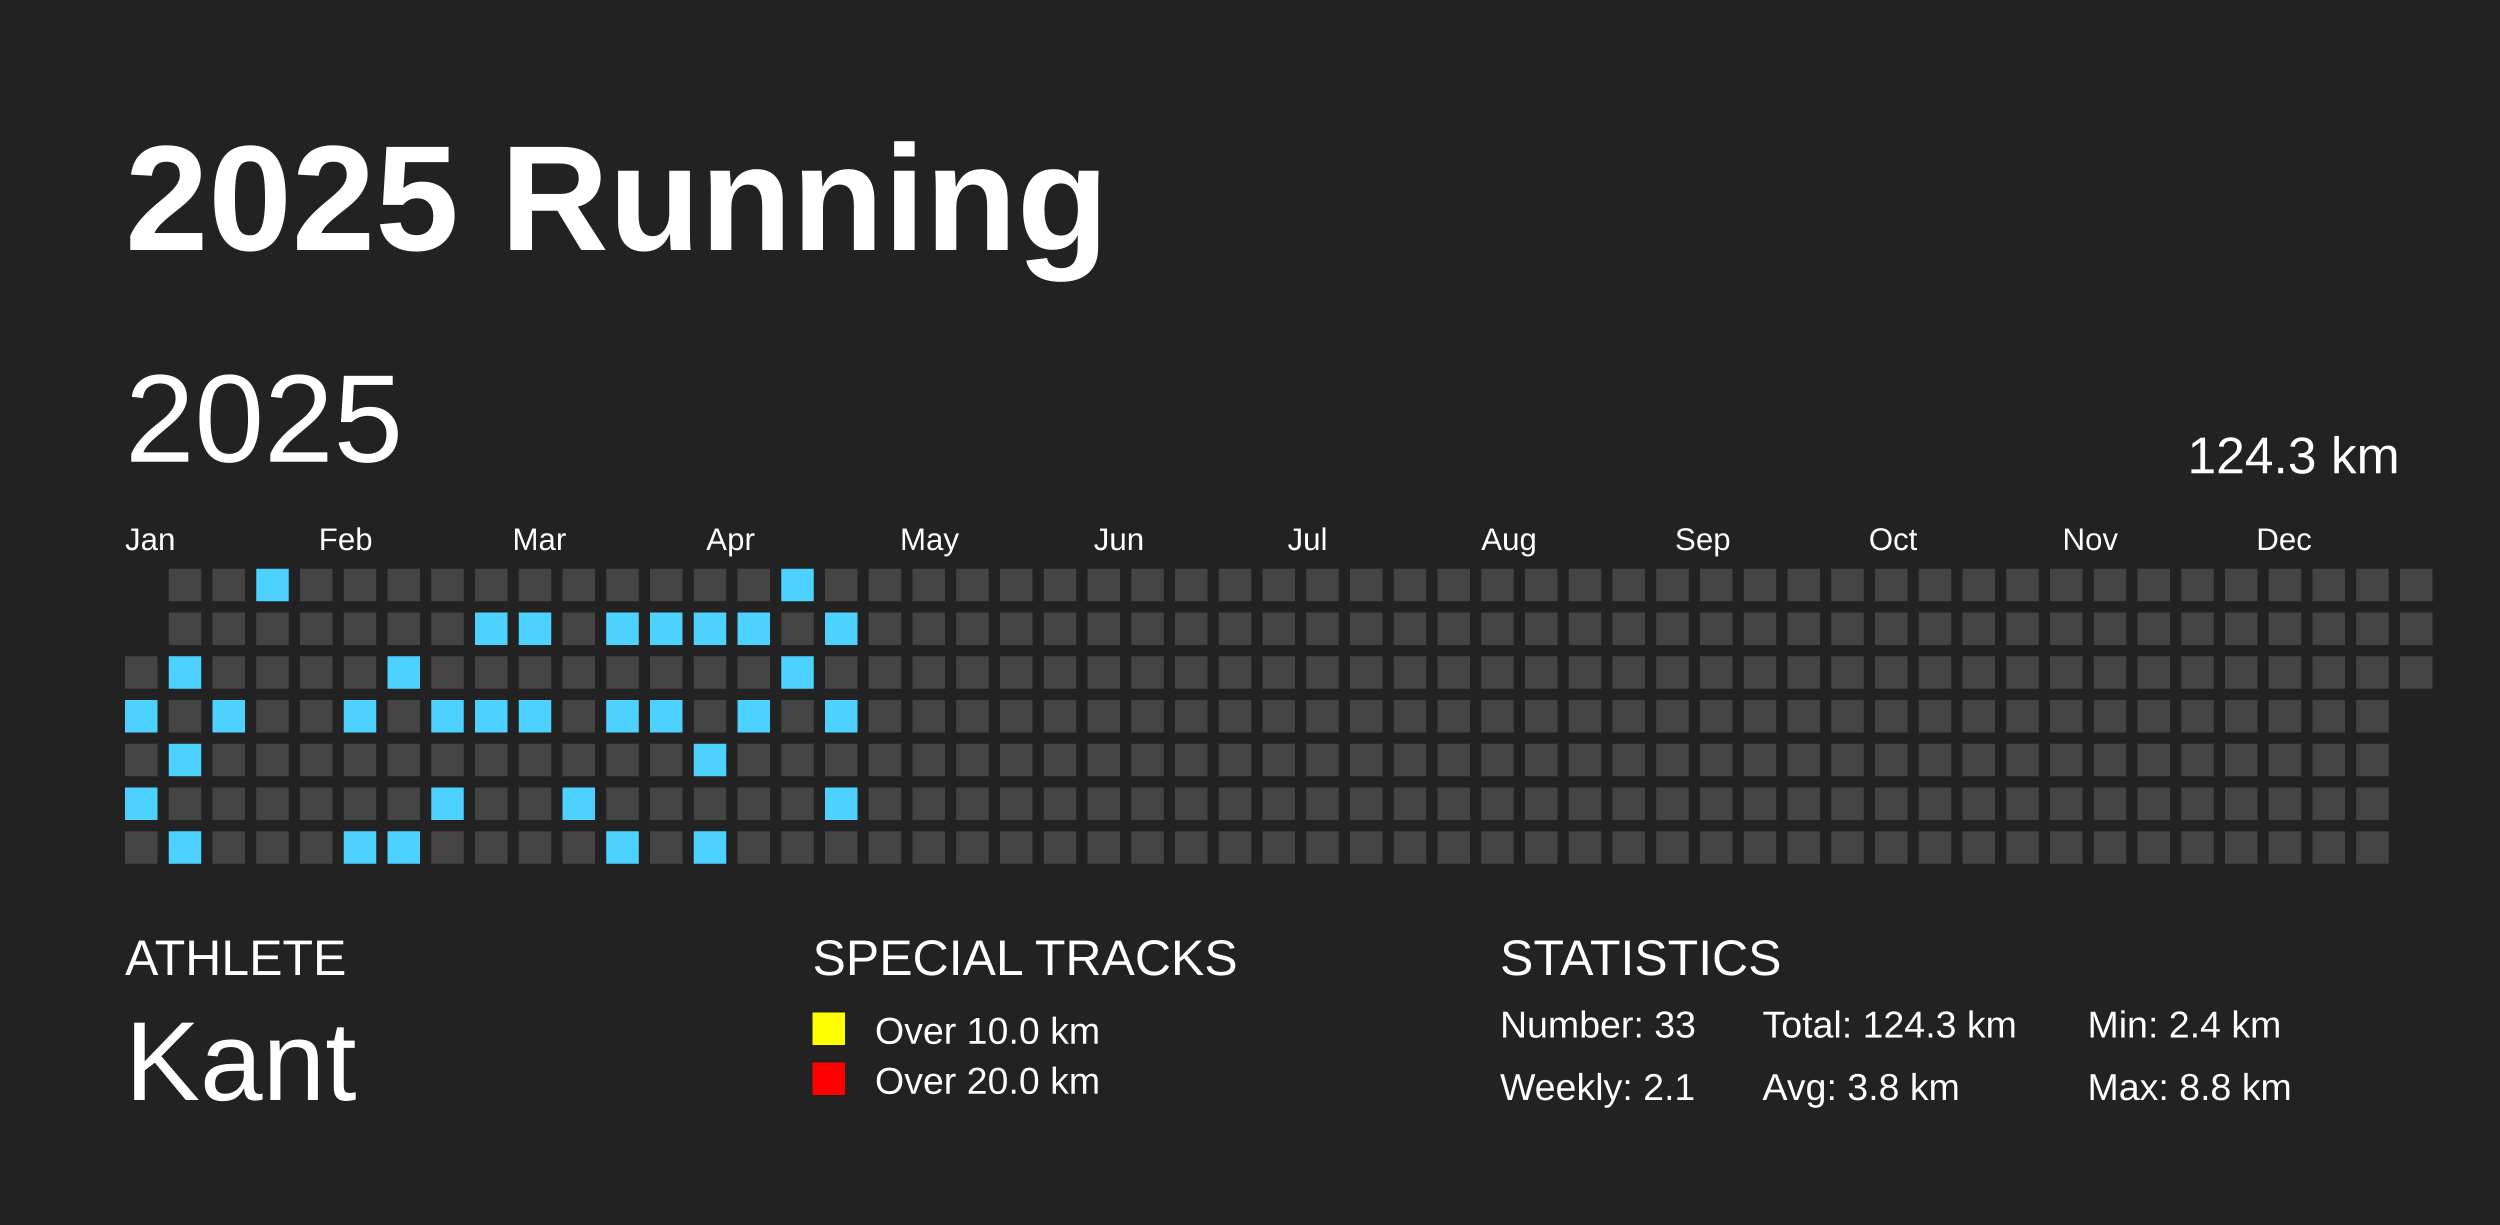
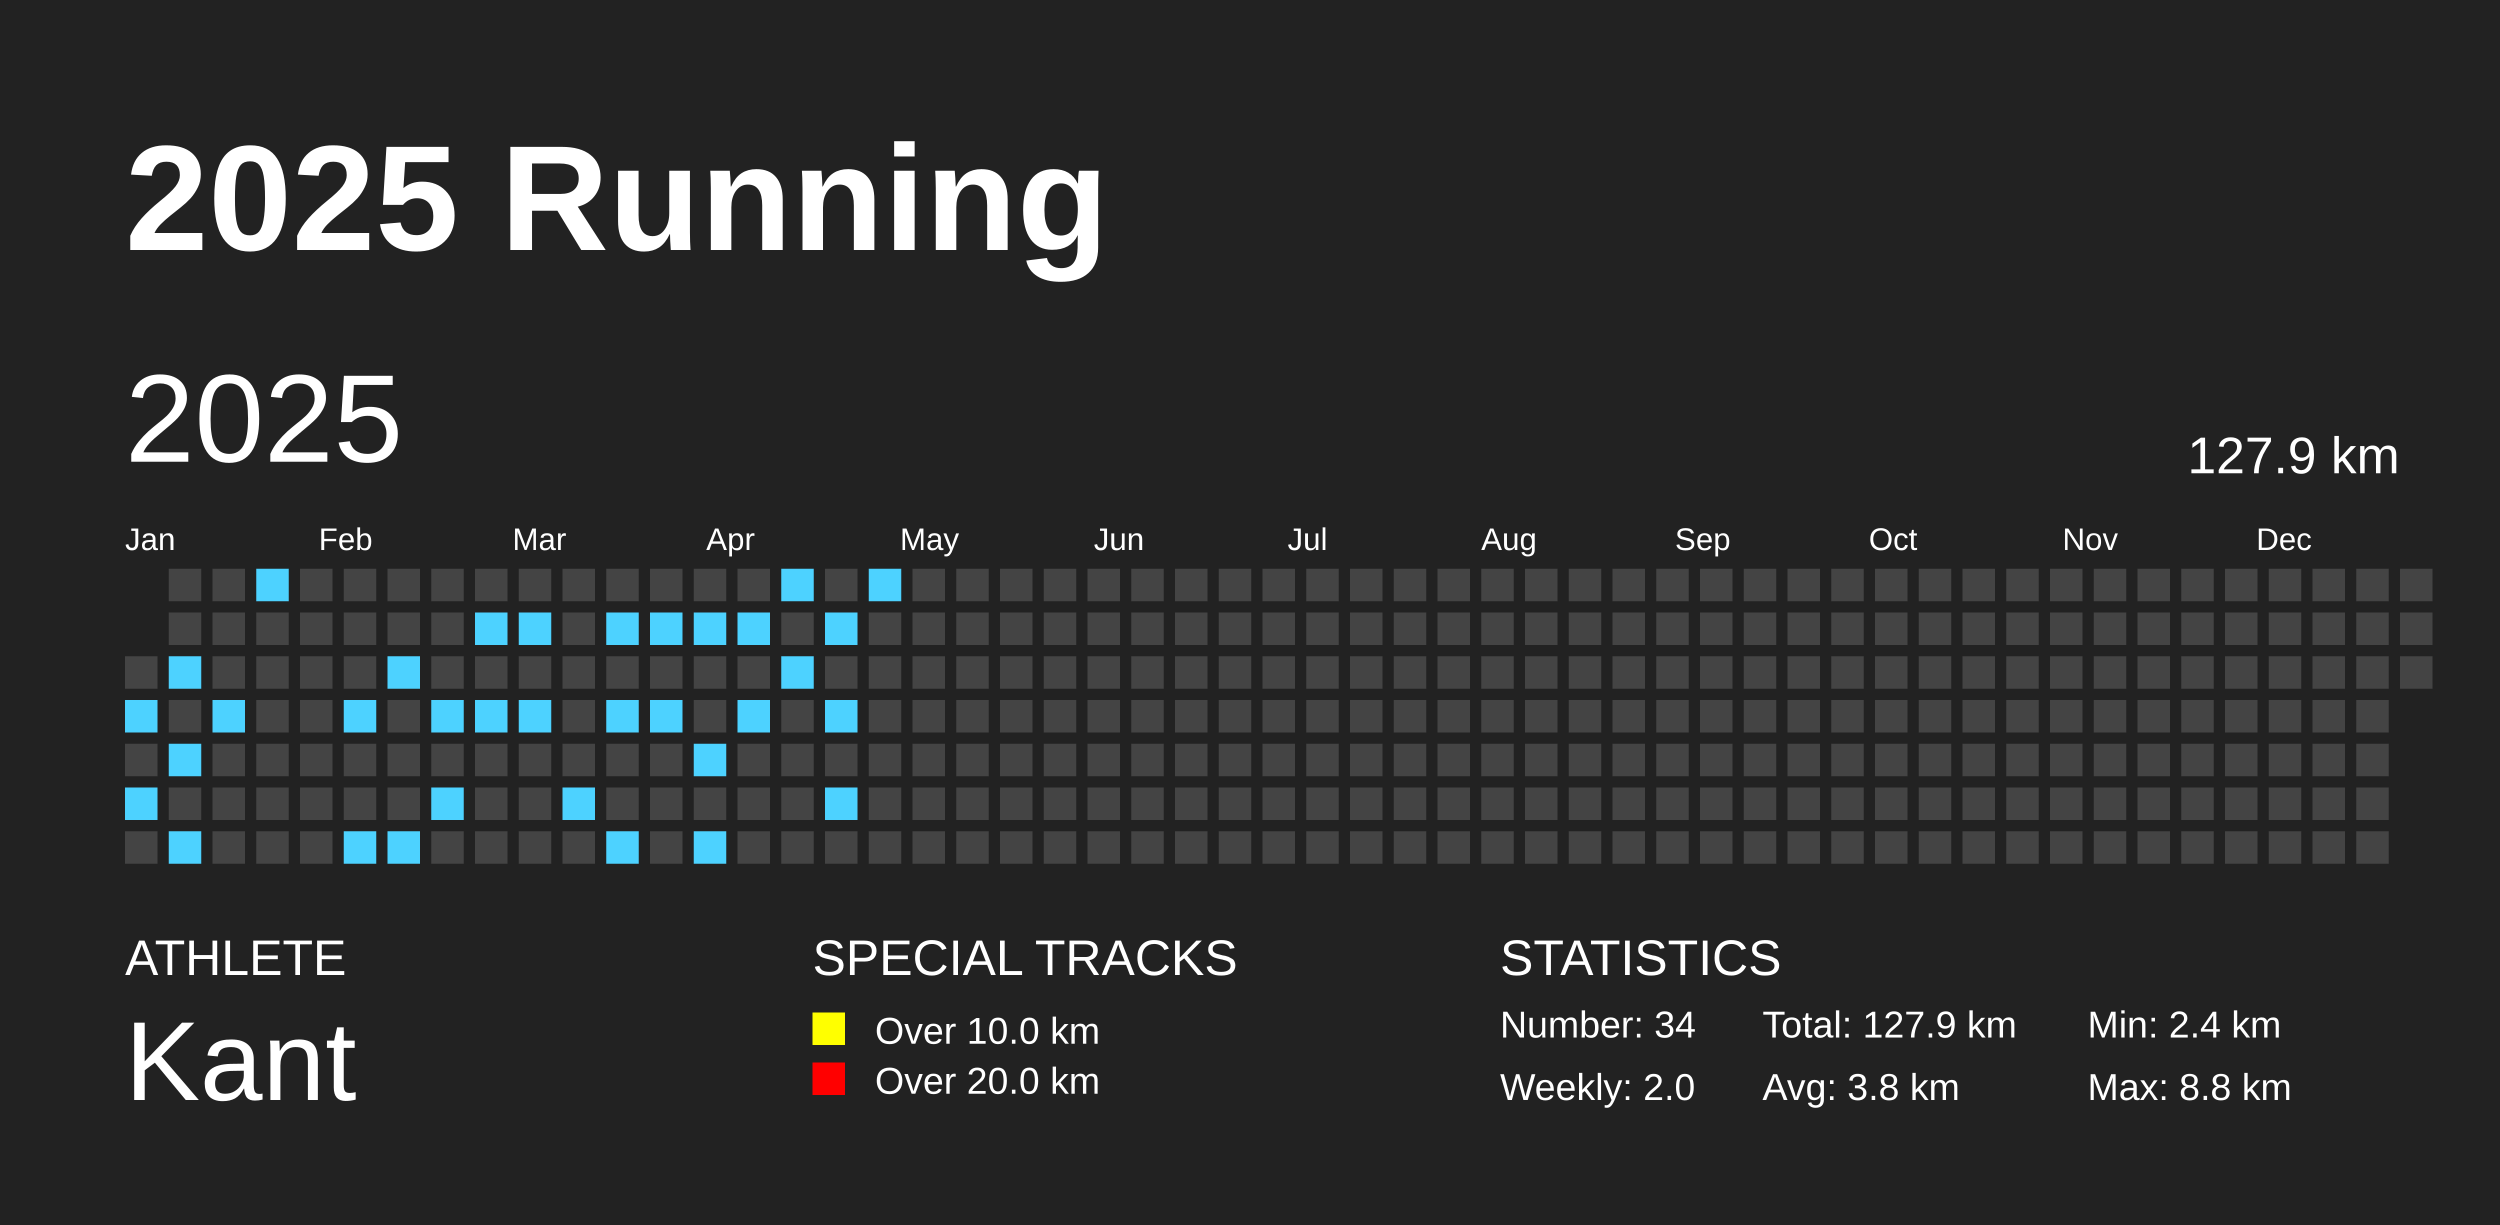
<svg xmlns="http://www.w3.org/2000/svg" baseProfile="full" height="98mm" version="1.1" viewBox="0,0,200,98" width="200mm">
  <defs />
  <rect fill="#222222" height="98" width="200" x="0" y="0" />
  <text fill="#FFFFFF" style="font-size:12px; font-family:Arial; font-weight:bold;" x="10" y="20">2025 Running</text>
  <text fill="#FFFFFF" style="font-size:4px; font-family:Arial" x="10" y="78">ATHLETE</text>
  <text fill="#FFFFFF" style="font-size:9px; font-family:Arial" x="10" y="88">Kant</text>
  <text fill="#FFFFFF" style="font-size:4px; font-family:Arial" x="65" y="78">SPECIAL TRACKS</text>
  <rect fill="yellow" height="2.6" width="2.6" x="65" y="81" />
  <text fill="#FFFFFF" style="font-size:3px; font-family:Arial" x="70" y="83.5">Over 10.0 km</text>
  <rect fill="red" height="2.6" width="2.6" x="65" y="85" />
  <text fill="#FFFFFF" style="font-size:3px; font-family:Arial" x="70" y="87.5">Over 20.0 km</text>
  <text fill="#FFFFFF" style="font-size:4px; font-family:Arial" x="120" y="78">STATISTICS</text>
-   <text fill="#FFFFFF" style="font-size:3px; font-family:Arial" x="120" y="83">Number: 33</text>
-   <text fill="#FFFFFF" style="font-size:3px; font-family:Arial" x="120" y="88">Weekly: 2.1</text>
-   <text fill="#FFFFFF" style="font-size:3px; font-family:Arial" x="141" y="83">Total: 124.3 km</text>
+   <text fill="#FFFFFF" style="font-size:3px; font-family:Arial" x="120" y="83">Number: 34</text>
+   <text fill="#FFFFFF" style="font-size:3px; font-family:Arial" x="120" y="88">Weekly: 2.0</text>
+   <text fill="#FFFFFF" style="font-size:3px; font-family:Arial" x="141" y="83">Total: 127.9 km</text>
  <text fill="#FFFFFF" style="font-size:3px; font-family:Arial" x="141" y="88">Avg: 3.8 km</text>
  <text fill="#FFFFFF" style="font-size:3px; font-family:Arial" x="167" y="83">Min: 2.4 km</text>
  <text fill="#FFFFFF" style="font-size:3px; font-family:Arial" x="167" y="88">Max: 8.8 km</text>
  <text dominant-baseline="hanging" fill="#FFFFFF" style="font-size:10.0px; font-family:Arial;" x="10" y="30">2025</text>
-   <text dominant-baseline="hanging" fill="#FFFFFF" style="font-size:4.125px; font-family:Arial;" x="175" y="35">124.3 km</text>
+   <text dominant-baseline="hanging" fill="#FFFFFF" style="font-size:4.125px; font-family:Arial;" x="175" y="35">127.9 km</text>
  <text fill="#FFFFFF" style="font-size:2.5px; font-family:Arial" x="10.0" y="44">Jan</text>
  <text fill="#FFFFFF" style="font-size:2.5px; font-family:Arial" x="25.5" y="44">Feb</text>
  <text fill="#FFFFFF" style="font-size:2.5px; font-family:Arial" x="41.0" y="44">Mar</text>
  <text fill="#FFFFFF" style="font-size:2.5px; font-family:Arial" x="56.5" y="44">Apr</text>
  <text fill="#FFFFFF" style="font-size:2.5px; font-family:Arial" x="72.0" y="44">May</text>
  <text fill="#FFFFFF" style="font-size:2.5px; font-family:Arial" x="87.5" y="44">Jun</text>
  <text fill="#FFFFFF" style="font-size:2.5px; font-family:Arial" x="103.0" y="44">Jul</text>
  <text fill="#FFFFFF" style="font-size:2.5px; font-family:Arial" x="118.5" y="44">Aug</text>
  <text fill="#FFFFFF" style="font-size:2.5px; font-family:Arial" x="134.0" y="44">Sep</text>
  <text fill="#FFFFFF" style="font-size:2.5px; font-family:Arial" x="149.5" y="44">Oct</text>
  <text fill="#FFFFFF" style="font-size:2.5px; font-family:Arial" x="165.0" y="44">Nov</text>
  <text fill="#FFFFFF" style="font-size:2.5px; font-family:Arial" x="180.5" y="44">Dec</text>
  <rect fill="#444444" height="2.6" width="2.6" x="10.0" y="52.5" />
  <rect fill="#4DD2FF" height="2.6" width="2.6" x="10.0" y="56.0" />
  <rect fill="#444444" height="2.6" width="2.6" x="10.0" y="59.5" />
  <rect fill="#4DD2FF" height="2.6" width="2.6" x="10.0" y="63.0" />
  <rect fill="#444444" height="2.6" width="2.6" x="10.0" y="66.5" />
  <rect fill="#444444" height="2.6" width="2.6" x="13.5" y="45.5" />
  <rect fill="#444444" height="2.6" width="2.6" x="13.5" y="49.0" />
  <rect fill="#4DD2FF" height="2.6" width="2.6" x="13.5" y="52.5" />
  <rect fill="#444444" height="2.6" width="2.6" x="13.5" y="56.0" />
  <rect fill="#4DD2FF" height="2.6" width="2.6" x="13.5" y="59.5" />
  <rect fill="#444444" height="2.6" width="2.6" x="13.5" y="63.0" />
  <rect fill="#4DD2FF" height="2.6" width="2.6" x="13.5" y="66.5" />
  <rect fill="#444444" height="2.6" width="2.6" x="17.0" y="45.5" />
  <rect fill="#444444" height="2.6" width="2.6" x="17.0" y="49.0" />
  <rect fill="#444444" height="2.6" width="2.6" x="17.0" y="52.5" />
  <rect fill="#4DD2FF" height="2.6" width="2.6" x="17.0" y="56.0" />
  <rect fill="#444444" height="2.6" width="2.6" x="17.0" y="59.5" />
  <rect fill="#444444" height="2.6" width="2.6" x="17.0" y="63.0" />
  <rect fill="#444444" height="2.6" width="2.6" x="17.0" y="66.5" />
  <rect fill="#4DD2FF" height="2.6" width="2.6" x="20.5" y="45.5" />
  <rect fill="#444444" height="2.6" width="2.6" x="20.5" y="49.0" />
  <rect fill="#444444" height="2.6" width="2.6" x="20.5" y="52.5" />
  <rect fill="#444444" height="2.6" width="2.6" x="20.5" y="56.0" />
  <rect fill="#444444" height="2.6" width="2.6" x="20.5" y="59.5" />
  <rect fill="#444444" height="2.6" width="2.6" x="20.5" y="63.0" />
  <rect fill="#444444" height="2.6" width="2.6" x="20.5" y="66.5" />
  <rect fill="#444444" height="2.6" width="2.6" x="24.0" y="45.5" />
  <rect fill="#444444" height="2.6" width="2.6" x="24.0" y="49.0" />
  <rect fill="#444444" height="2.6" width="2.6" x="24.0" y="52.5" />
  <rect fill="#444444" height="2.6" width="2.6" x="24.0" y="56.0" />
  <rect fill="#444444" height="2.6" width="2.6" x="24.0" y="59.5" />
  <rect fill="#444444" height="2.6" width="2.6" x="24.0" y="63.0" />
  <rect fill="#444444" height="2.6" width="2.6" x="24.0" y="66.5" />
  <rect fill="#444444" height="2.6" width="2.6" x="27.5" y="45.5" />
  <rect fill="#444444" height="2.6" width="2.6" x="27.5" y="49.0" />
  <rect fill="#444444" height="2.6" width="2.6" x="27.5" y="52.5" />
  <rect fill="#4DD2FF" height="2.6" width="2.6" x="27.5" y="56.0" />
  <rect fill="#444444" height="2.6" width="2.6" x="27.5" y="59.5" />
  <rect fill="#444444" height="2.6" width="2.6" x="27.5" y="63.0" />
  <rect fill="#4DD2FF" height="2.6" width="2.6" x="27.5" y="66.5" />
  <rect fill="#444444" height="2.6" width="2.6" x="31.0" y="45.5" />
  <rect fill="#444444" height="2.6" width="2.6" x="31.0" y="49.0" />
  <rect fill="#4DD2FF" height="2.6" width="2.6" x="31.0" y="52.5" />
  <rect fill="#444444" height="2.6" width="2.6" x="31.0" y="56.0" />
  <rect fill="#444444" height="2.6" width="2.6" x="31.0" y="59.5" />
  <rect fill="#444444" height="2.6" width="2.6" x="31.0" y="63.0" />
  <rect fill="#4DD2FF" height="2.6" width="2.6" x="31.0" y="66.5" />
  <rect fill="#444444" height="2.6" width="2.6" x="34.5" y="45.5" />
  <rect fill="#444444" height="2.6" width="2.6" x="34.5" y="49.0" />
  <rect fill="#444444" height="2.6" width="2.6" x="34.5" y="52.5" />
  <rect fill="#4DD2FF" height="2.6" width="2.6" x="34.5" y="56.0" />
  <rect fill="#444444" height="2.6" width="2.6" x="34.5" y="59.5" />
  <rect fill="#4DD2FF" height="2.6" width="2.6" x="34.5" y="63.0" />
  <rect fill="#444444" height="2.6" width="2.6" x="34.5" y="66.5" />
  <rect fill="#444444" height="2.6" width="2.6" x="38.0" y="45.5" />
  <rect fill="#4DD2FF" height="2.6" width="2.6" x="38.0" y="49.0" />
  <rect fill="#444444" height="2.6" width="2.6" x="38.0" y="52.5" />
  <rect fill="#4DD2FF" height="2.6" width="2.6" x="38.0" y="56.0" />
  <rect fill="#444444" height="2.6" width="2.6" x="38.0" y="59.5" />
  <rect fill="#444444" height="2.6" width="2.6" x="38.0" y="63.0" />
  <rect fill="#444444" height="2.6" width="2.6" x="38.0" y="66.5" />
  <rect fill="#444444" height="2.6" width="2.6" x="41.5" y="45.5" />
  <rect fill="#4DD2FF" height="2.6" width="2.6" x="41.5" y="49.0" />
  <rect fill="#444444" height="2.6" width="2.6" x="41.5" y="52.5" />
  <rect fill="#4DD2FF" height="2.6" width="2.6" x="41.5" y="56.0" />
  <rect fill="#444444" height="2.6" width="2.6" x="41.5" y="59.5" />
  <rect fill="#444444" height="2.6" width="2.6" x="41.5" y="63.0" />
  <rect fill="#444444" height="2.6" width="2.6" x="41.5" y="66.5" />
  <rect fill="#444444" height="2.6" width="2.6" x="45.0" y="45.5" />
  <rect fill="#444444" height="2.6" width="2.6" x="45.0" y="49.0" />
  <rect fill="#444444" height="2.6" width="2.6" x="45.0" y="52.5" />
  <rect fill="#444444" height="2.6" width="2.6" x="45.0" y="56.0" />
  <rect fill="#444444" height="2.6" width="2.6" x="45.0" y="59.5" />
  <rect fill="#4DD2FF" height="2.6" width="2.6" x="45.0" y="63.0" />
  <rect fill="#444444" height="2.6" width="2.6" x="45.0" y="66.5" />
  <rect fill="#444444" height="2.6" width="2.6" x="48.5" y="45.5" />
  <rect fill="#4DD2FF" height="2.6" width="2.6" x="48.5" y="49.0" />
  <rect fill="#444444" height="2.6" width="2.6" x="48.5" y="52.5" />
  <rect fill="#4DD2FF" height="2.6" width="2.6" x="48.5" y="56.0" />
  <rect fill="#444444" height="2.6" width="2.6" x="48.5" y="59.5" />
  <rect fill="#444444" height="2.6" width="2.6" x="48.5" y="63.0" />
  <rect fill="#4DD2FF" height="2.6" width="2.6" x="48.5" y="66.5" />
  <rect fill="#444444" height="2.6" width="2.6" x="52.0" y="45.5" />
  <rect fill="#4DD2FF" height="2.6" width="2.6" x="52.0" y="49.0" />
  <rect fill="#444444" height="2.6" width="2.6" x="52.0" y="52.5" />
  <rect fill="#4DD2FF" height="2.6" width="2.6" x="52.0" y="56.0" />
  <rect fill="#444444" height="2.6" width="2.6" x="52.0" y="59.5" />
  <rect fill="#444444" height="2.6" width="2.6" x="52.0" y="63.0" />
  <rect fill="#444444" height="2.6" width="2.6" x="52.0" y="66.5" />
  <rect fill="#444444" height="2.6" width="2.6" x="55.5" y="45.5" />
  <rect fill="#4DD2FF" height="2.6" width="2.6" x="55.5" y="49.0" />
  <rect fill="#444444" height="2.6" width="2.6" x="55.5" y="52.5" />
  <rect fill="#444444" height="2.6" width="2.6" x="55.5" y="56.0" />
  <rect fill="#4DD2FF" height="2.6" width="2.6" x="55.5" y="59.5" />
  <rect fill="#444444" height="2.6" width="2.6" x="55.5" y="63.0" />
  <rect fill="#4DD2FF" height="2.6" width="2.6" x="55.5" y="66.5" />
  <rect fill="#444444" height="2.6" width="2.6" x="59.0" y="45.5" />
  <rect fill="#4DD2FF" height="2.6" width="2.6" x="59.0" y="49.0" />
  <rect fill="#444444" height="2.6" width="2.6" x="59.0" y="52.5" />
  <rect fill="#4DD2FF" height="2.6" width="2.6" x="59.0" y="56.0" />
  <rect fill="#444444" height="2.6" width="2.6" x="59.0" y="59.5" />
  <rect fill="#444444" height="2.6" width="2.6" x="59.0" y="63.0" />
  <rect fill="#444444" height="2.6" width="2.6" x="59.0" y="66.5" />
  <rect fill="#4DD2FF" height="2.6" width="2.6" x="62.5" y="45.5" />
  <rect fill="#444444" height="2.6" width="2.6" x="62.5" y="49.0" />
  <rect fill="#4DD2FF" height="2.6" width="2.6" x="62.5" y="52.5" />
  <rect fill="#444444" height="2.6" width="2.6" x="62.5" y="56.0" />
  <rect fill="#444444" height="2.6" width="2.6" x="62.5" y="59.5" />
  <rect fill="#444444" height="2.6" width="2.6" x="62.5" y="63.0" />
  <rect fill="#444444" height="2.6" width="2.6" x="62.5" y="66.5" />
  <rect fill="#444444" height="2.6" width="2.6" x="66.0" y="45.5" />
  <rect fill="#4DD2FF" height="2.6" width="2.6" x="66.0" y="49.0" />
  <rect fill="#444444" height="2.6" width="2.6" x="66.0" y="52.5" />
  <rect fill="#4DD2FF" height="2.6" width="2.6" x="66.0" y="56.0" />
  <rect fill="#444444" height="2.6" width="2.6" x="66.0" y="59.5" />
  <rect fill="#4DD2FF" height="2.6" width="2.6" x="66.0" y="63.0" />
  <rect fill="#444444" height="2.6" width="2.6" x="66.0" y="66.5" />
-   <rect fill="#444444" height="2.6" width="2.6" x="69.5" y="45.5" />
+   <rect fill="#4DD2FF" height="2.6" width="2.6" x="69.5" y="45.5" />
  <rect fill="#444444" height="2.6" width="2.6" x="69.5" y="49.0" />
  <rect fill="#444444" height="2.6" width="2.6" x="69.5" y="52.5" />
  <rect fill="#444444" height="2.6" width="2.6" x="69.5" y="56.0" />
  <rect fill="#444444" height="2.6" width="2.6" x="69.5" y="59.5" />
  <rect fill="#444444" height="2.6" width="2.6" x="69.5" y="63.0" />
  <rect fill="#444444" height="2.6" width="2.6" x="69.5" y="66.5" />
  <rect fill="#444444" height="2.6" width="2.6" x="73.0" y="45.5" />
  <rect fill="#444444" height="2.6" width="2.6" x="73.0" y="49.0" />
  <rect fill="#444444" height="2.6" width="2.6" x="73.0" y="52.5" />
  <rect fill="#444444" height="2.6" width="2.6" x="73.0" y="56.0" />
  <rect fill="#444444" height="2.6" width="2.6" x="73.0" y="59.5" />
  <rect fill="#444444" height="2.6" width="2.6" x="73.0" y="63.0" />
  <rect fill="#444444" height="2.6" width="2.6" x="73.0" y="66.5" />
  <rect fill="#444444" height="2.6" width="2.6" x="76.5" y="45.5" />
  <rect fill="#444444" height="2.6" width="2.6" x="76.5" y="49.0" />
  <rect fill="#444444" height="2.6" width="2.6" x="76.5" y="52.5" />
  <rect fill="#444444" height="2.6" width="2.6" x="76.5" y="56.0" />
  <rect fill="#444444" height="2.6" width="2.6" x="76.5" y="59.5" />
  <rect fill="#444444" height="2.6" width="2.6" x="76.5" y="63.0" />
  <rect fill="#444444" height="2.6" width="2.6" x="76.5" y="66.5" />
  <rect fill="#444444" height="2.6" width="2.6" x="80.0" y="45.5" />
  <rect fill="#444444" height="2.6" width="2.6" x="80.0" y="49.0" />
  <rect fill="#444444" height="2.6" width="2.6" x="80.0" y="52.5" />
  <rect fill="#444444" height="2.6" width="2.6" x="80.0" y="56.0" />
  <rect fill="#444444" height="2.6" width="2.6" x="80.0" y="59.5" />
  <rect fill="#444444" height="2.6" width="2.6" x="80.0" y="63.0" />
  <rect fill="#444444" height="2.6" width="2.6" x="80.0" y="66.5" />
  <rect fill="#444444" height="2.6" width="2.6" x="83.5" y="45.5" />
  <rect fill="#444444" height="2.6" width="2.6" x="83.5" y="49.0" />
  <rect fill="#444444" height="2.6" width="2.6" x="83.5" y="52.5" />
  <rect fill="#444444" height="2.6" width="2.6" x="83.5" y="56.0" />
  <rect fill="#444444" height="2.6" width="2.6" x="83.5" y="59.5" />
  <rect fill="#444444" height="2.6" width="2.6" x="83.5" y="63.0" />
  <rect fill="#444444" height="2.6" width="2.6" x="83.5" y="66.5" />
  <rect fill="#444444" height="2.6" width="2.6" x="87.0" y="45.5" />
  <rect fill="#444444" height="2.6" width="2.6" x="87.0" y="49.0" />
  <rect fill="#444444" height="2.6" width="2.6" x="87.0" y="52.5" />
  <rect fill="#444444" height="2.6" width="2.6" x="87.0" y="56.0" />
  <rect fill="#444444" height="2.6" width="2.6" x="87.0" y="59.5" />
  <rect fill="#444444" height="2.6" width="2.6" x="87.0" y="63.0" />
  <rect fill="#444444" height="2.6" width="2.6" x="87.0" y="66.5" />
  <rect fill="#444444" height="2.6" width="2.6" x="90.5" y="45.5" />
  <rect fill="#444444" height="2.6" width="2.6" x="90.5" y="49.0" />
  <rect fill="#444444" height="2.6" width="2.6" x="90.5" y="52.5" />
  <rect fill="#444444" height="2.6" width="2.6" x="90.5" y="56.0" />
  <rect fill="#444444" height="2.6" width="2.6" x="90.5" y="59.5" />
  <rect fill="#444444" height="2.6" width="2.6" x="90.5" y="63.0" />
  <rect fill="#444444" height="2.6" width="2.6" x="90.5" y="66.5" />
  <rect fill="#444444" height="2.6" width="2.6" x="94.0" y="45.5" />
  <rect fill="#444444" height="2.6" width="2.6" x="94.0" y="49.0" />
  <rect fill="#444444" height="2.6" width="2.6" x="94.0" y="52.5" />
  <rect fill="#444444" height="2.6" width="2.6" x="94.0" y="56.0" />
  <rect fill="#444444" height="2.6" width="2.6" x="94.0" y="59.5" />
  <rect fill="#444444" height="2.6" width="2.6" x="94.0" y="63.0" />
  <rect fill="#444444" height="2.6" width="2.6" x="94.0" y="66.5" />
  <rect fill="#444444" height="2.6" width="2.6" x="97.5" y="45.5" />
  <rect fill="#444444" height="2.6" width="2.6" x="97.5" y="49.0" />
  <rect fill="#444444" height="2.6" width="2.6" x="97.5" y="52.5" />
  <rect fill="#444444" height="2.6" width="2.6" x="97.5" y="56.0" />
  <rect fill="#444444" height="2.6" width="2.6" x="97.5" y="59.5" />
  <rect fill="#444444" height="2.6" width="2.6" x="97.5" y="63.0" />
  <rect fill="#444444" height="2.6" width="2.6" x="97.5" y="66.5" />
  <rect fill="#444444" height="2.6" width="2.6" x="101.0" y="45.5" />
  <rect fill="#444444" height="2.6" width="2.6" x="101.0" y="49.0" />
  <rect fill="#444444" height="2.6" width="2.6" x="101.0" y="52.5" />
  <rect fill="#444444" height="2.6" width="2.6" x="101.0" y="56.0" />
  <rect fill="#444444" height="2.6" width="2.6" x="101.0" y="59.5" />
  <rect fill="#444444" height="2.6" width="2.6" x="101.0" y="63.0" />
  <rect fill="#444444" height="2.6" width="2.6" x="101.0" y="66.5" />
  <rect fill="#444444" height="2.6" width="2.6" x="104.5" y="45.5" />
  <rect fill="#444444" height="2.6" width="2.6" x="104.5" y="49.0" />
  <rect fill="#444444" height="2.6" width="2.6" x="104.5" y="52.5" />
  <rect fill="#444444" height="2.6" width="2.6" x="104.5" y="56.0" />
  <rect fill="#444444" height="2.6" width="2.6" x="104.5" y="59.5" />
  <rect fill="#444444" height="2.6" width="2.6" x="104.5" y="63.0" />
  <rect fill="#444444" height="2.6" width="2.6" x="104.5" y="66.5" />
  <rect fill="#444444" height="2.6" width="2.6" x="108.0" y="45.5" />
  <rect fill="#444444" height="2.6" width="2.6" x="108.0" y="49.0" />
  <rect fill="#444444" height="2.6" width="2.6" x="108.0" y="52.5" />
  <rect fill="#444444" height="2.6" width="2.6" x="108.0" y="56.0" />
  <rect fill="#444444" height="2.6" width="2.6" x="108.0" y="59.5" />
  <rect fill="#444444" height="2.6" width="2.6" x="108.0" y="63.0" />
  <rect fill="#444444" height="2.6" width="2.6" x="108.0" y="66.5" />
  <rect fill="#444444" height="2.6" width="2.6" x="111.5" y="45.5" />
  <rect fill="#444444" height="2.6" width="2.6" x="111.5" y="49.0" />
  <rect fill="#444444" height="2.6" width="2.6" x="111.5" y="52.5" />
  <rect fill="#444444" height="2.6" width="2.6" x="111.5" y="56.0" />
  <rect fill="#444444" height="2.6" width="2.6" x="111.5" y="59.5" />
  <rect fill="#444444" height="2.6" width="2.6" x="111.5" y="63.0" />
  <rect fill="#444444" height="2.6" width="2.6" x="111.5" y="66.5" />
  <rect fill="#444444" height="2.6" width="2.6" x="115.0" y="45.5" />
  <rect fill="#444444" height="2.6" width="2.6" x="115.0" y="49.0" />
  <rect fill="#444444" height="2.6" width="2.6" x="115.0" y="52.5" />
  <rect fill="#444444" height="2.6" width="2.6" x="115.0" y="56.0" />
  <rect fill="#444444" height="2.6" width="2.6" x="115.0" y="59.5" />
  <rect fill="#444444" height="2.6" width="2.6" x="115.0" y="63.0" />
  <rect fill="#444444" height="2.6" width="2.6" x="115.0" y="66.5" />
  <rect fill="#444444" height="2.6" width="2.6" x="118.5" y="45.5" />
  <rect fill="#444444" height="2.6" width="2.6" x="118.5" y="49.0" />
  <rect fill="#444444" height="2.6" width="2.6" x="118.5" y="52.5" />
  <rect fill="#444444" height="2.6" width="2.6" x="118.5" y="56.0" />
  <rect fill="#444444" height="2.6" width="2.6" x="118.5" y="59.5" />
  <rect fill="#444444" height="2.6" width="2.6" x="118.5" y="63.0" />
  <rect fill="#444444" height="2.6" width="2.6" x="118.5" y="66.5" />
  <rect fill="#444444" height="2.6" width="2.6" x="122.0" y="45.5" />
  <rect fill="#444444" height="2.6" width="2.6" x="122.0" y="49.0" />
  <rect fill="#444444" height="2.6" width="2.6" x="122.0" y="52.5" />
  <rect fill="#444444" height="2.6" width="2.6" x="122.0" y="56.0" />
  <rect fill="#444444" height="2.6" width="2.6" x="122.0" y="59.5" />
  <rect fill="#444444" height="2.6" width="2.6" x="122.0" y="63.0" />
  <rect fill="#444444" height="2.6" width="2.6" x="122.0" y="66.5" />
  <rect fill="#444444" height="2.6" width="2.6" x="125.5" y="45.5" />
  <rect fill="#444444" height="2.6" width="2.6" x="125.5" y="49.0" />
  <rect fill="#444444" height="2.6" width="2.6" x="125.5" y="52.5" />
  <rect fill="#444444" height="2.6" width="2.6" x="125.5" y="56.0" />
  <rect fill="#444444" height="2.6" width="2.6" x="125.5" y="59.5" />
  <rect fill="#444444" height="2.6" width="2.6" x="125.5" y="63.0" />
  <rect fill="#444444" height="2.6" width="2.6" x="125.5" y="66.5" />
  <rect fill="#444444" height="2.6" width="2.6" x="129.0" y="45.5" />
  <rect fill="#444444" height="2.6" width="2.6" x="129.0" y="49.0" />
  <rect fill="#444444" height="2.6" width="2.6" x="129.0" y="52.5" />
  <rect fill="#444444" height="2.6" width="2.6" x="129.0" y="56.0" />
  <rect fill="#444444" height="2.6" width="2.6" x="129.0" y="59.5" />
  <rect fill="#444444" height="2.6" width="2.6" x="129.0" y="63.0" />
  <rect fill="#444444" height="2.6" width="2.6" x="129.0" y="66.5" />
  <rect fill="#444444" height="2.6" width="2.6" x="132.5" y="45.5" />
  <rect fill="#444444" height="2.6" width="2.6" x="132.5" y="49.0" />
  <rect fill="#444444" height="2.6" width="2.6" x="132.5" y="52.5" />
  <rect fill="#444444" height="2.6" width="2.6" x="132.5" y="56.0" />
  <rect fill="#444444" height="2.6" width="2.6" x="132.5" y="59.5" />
  <rect fill="#444444" height="2.6" width="2.6" x="132.5" y="63.0" />
  <rect fill="#444444" height="2.6" width="2.6" x="132.5" y="66.5" />
  <rect fill="#444444" height="2.6" width="2.6" x="136.0" y="45.5" />
  <rect fill="#444444" height="2.6" width="2.6" x="136.0" y="49.0" />
  <rect fill="#444444" height="2.6" width="2.6" x="136.0" y="52.5" />
  <rect fill="#444444" height="2.6" width="2.6" x="136.0" y="56.0" />
  <rect fill="#444444" height="2.6" width="2.6" x="136.0" y="59.5" />
  <rect fill="#444444" height="2.6" width="2.6" x="136.0" y="63.0" />
  <rect fill="#444444" height="2.6" width="2.6" x="136.0" y="66.5" />
  <rect fill="#444444" height="2.6" width="2.6" x="139.5" y="45.5" />
  <rect fill="#444444" height="2.6" width="2.6" x="139.5" y="49.0" />
  <rect fill="#444444" height="2.6" width="2.6" x="139.5" y="52.5" />
  <rect fill="#444444" height="2.6" width="2.6" x="139.5" y="56.0" />
  <rect fill="#444444" height="2.6" width="2.6" x="139.5" y="59.5" />
  <rect fill="#444444" height="2.6" width="2.6" x="139.5" y="63.0" />
  <rect fill="#444444" height="2.6" width="2.6" x="139.5" y="66.5" />
  <rect fill="#444444" height="2.6" width="2.6" x="143.0" y="45.5" />
  <rect fill="#444444" height="2.6" width="2.6" x="143.0" y="49.0" />
  <rect fill="#444444" height="2.6" width="2.6" x="143.0" y="52.5" />
  <rect fill="#444444" height="2.6" width="2.6" x="143.0" y="56.0" />
  <rect fill="#444444" height="2.6" width="2.6" x="143.0" y="59.5" />
  <rect fill="#444444" height="2.6" width="2.6" x="143.0" y="63.0" />
  <rect fill="#444444" height="2.6" width="2.6" x="143.0" y="66.5" />
  <rect fill="#444444" height="2.6" width="2.6" x="146.5" y="45.5" />
  <rect fill="#444444" height="2.6" width="2.6" x="146.5" y="49.0" />
  <rect fill="#444444" height="2.6" width="2.6" x="146.5" y="52.5" />
  <rect fill="#444444" height="2.6" width="2.6" x="146.5" y="56.0" />
  <rect fill="#444444" height="2.6" width="2.6" x="146.5" y="59.5" />
  <rect fill="#444444" height="2.6" width="2.6" x="146.5" y="63.0" />
  <rect fill="#444444" height="2.6" width="2.6" x="146.5" y="66.5" />
  <rect fill="#444444" height="2.6" width="2.6" x="150.0" y="45.5" />
  <rect fill="#444444" height="2.6" width="2.6" x="150.0" y="49.0" />
  <rect fill="#444444" height="2.6" width="2.6" x="150.0" y="52.5" />
  <rect fill="#444444" height="2.6" width="2.6" x="150.0" y="56.0" />
  <rect fill="#444444" height="2.6" width="2.6" x="150.0" y="59.5" />
  <rect fill="#444444" height="2.6" width="2.6" x="150.0" y="63.0" />
  <rect fill="#444444" height="2.6" width="2.6" x="150.0" y="66.5" />
  <rect fill="#444444" height="2.6" width="2.6" x="153.5" y="45.5" />
  <rect fill="#444444" height="2.6" width="2.6" x="153.5" y="49.0" />
  <rect fill="#444444" height="2.6" width="2.6" x="153.5" y="52.5" />
  <rect fill="#444444" height="2.6" width="2.6" x="153.5" y="56.0" />
  <rect fill="#444444" height="2.6" width="2.6" x="153.5" y="59.5" />
  <rect fill="#444444" height="2.6" width="2.6" x="153.5" y="63.0" />
  <rect fill="#444444" height="2.6" width="2.6" x="153.5" y="66.5" />
  <rect fill="#444444" height="2.6" width="2.6" x="157.0" y="45.5" />
  <rect fill="#444444" height="2.6" width="2.6" x="157.0" y="49.0" />
  <rect fill="#444444" height="2.6" width="2.6" x="157.0" y="52.5" />
  <rect fill="#444444" height="2.6" width="2.6" x="157.0" y="56.0" />
  <rect fill="#444444" height="2.6" width="2.6" x="157.0" y="59.5" />
  <rect fill="#444444" height="2.6" width="2.6" x="157.0" y="63.0" />
  <rect fill="#444444" height="2.6" width="2.6" x="157.0" y="66.5" />
  <rect fill="#444444" height="2.6" width="2.6" x="160.5" y="45.5" />
  <rect fill="#444444" height="2.6" width="2.6" x="160.5" y="49.0" />
  <rect fill="#444444" height="2.6" width="2.6" x="160.5" y="52.5" />
  <rect fill="#444444" height="2.6" width="2.6" x="160.5" y="56.0" />
  <rect fill="#444444" height="2.6" width="2.6" x="160.5" y="59.5" />
  <rect fill="#444444" height="2.6" width="2.6" x="160.5" y="63.0" />
  <rect fill="#444444" height="2.6" width="2.6" x="160.5" y="66.5" />
  <rect fill="#444444" height="2.6" width="2.6" x="164.0" y="45.5" />
  <rect fill="#444444" height="2.6" width="2.6" x="164.0" y="49.0" />
  <rect fill="#444444" height="2.6" width="2.6" x="164.0" y="52.5" />
  <rect fill="#444444" height="2.6" width="2.6" x="164.0" y="56.0" />
  <rect fill="#444444" height="2.6" width="2.6" x="164.0" y="59.5" />
  <rect fill="#444444" height="2.6" width="2.6" x="164.0" y="63.0" />
  <rect fill="#444444" height="2.6" width="2.6" x="164.0" y="66.5" />
  <rect fill="#444444" height="2.6" width="2.6" x="167.5" y="45.5" />
  <rect fill="#444444" height="2.6" width="2.6" x="167.5" y="49.0" />
  <rect fill="#444444" height="2.6" width="2.6" x="167.5" y="52.5" />
  <rect fill="#444444" height="2.6" width="2.6" x="167.5" y="56.0" />
  <rect fill="#444444" height="2.6" width="2.6" x="167.5" y="59.5" />
  <rect fill="#444444" height="2.6" width="2.6" x="167.5" y="63.0" />
  <rect fill="#444444" height="2.6" width="2.6" x="167.5" y="66.5" />
  <rect fill="#444444" height="2.6" width="2.6" x="171.0" y="45.5" />
  <rect fill="#444444" height="2.6" width="2.6" x="171.0" y="49.0" />
  <rect fill="#444444" height="2.6" width="2.6" x="171.0" y="52.5" />
  <rect fill="#444444" height="2.6" width="2.6" x="171.0" y="56.0" />
  <rect fill="#444444" height="2.6" width="2.6" x="171.0" y="59.5" />
  <rect fill="#444444" height="2.6" width="2.6" x="171.0" y="63.0" />
  <rect fill="#444444" height="2.6" width="2.6" x="171.0" y="66.5" />
  <rect fill="#444444" height="2.6" width="2.6" x="174.5" y="45.5" />
  <rect fill="#444444" height="2.6" width="2.6" x="174.5" y="49.0" />
  <rect fill="#444444" height="2.6" width="2.6" x="174.5" y="52.5" />
  <rect fill="#444444" height="2.6" width="2.6" x="174.5" y="56.0" />
  <rect fill="#444444" height="2.6" width="2.6" x="174.5" y="59.5" />
  <rect fill="#444444" height="2.6" width="2.6" x="174.5" y="63.0" />
  <rect fill="#444444" height="2.6" width="2.6" x="174.5" y="66.5" />
  <rect fill="#444444" height="2.6" width="2.6" x="178.0" y="45.5" />
  <rect fill="#444444" height="2.6" width="2.6" x="178.0" y="49.0" />
  <rect fill="#444444" height="2.6" width="2.6" x="178.0" y="52.5" />
  <rect fill="#444444" height="2.6" width="2.6" x="178.0" y="56.0" />
  <rect fill="#444444" height="2.6" width="2.6" x="178.0" y="59.5" />
  <rect fill="#444444" height="2.6" width="2.6" x="178.0" y="63.0" />
  <rect fill="#444444" height="2.6" width="2.6" x="178.0" y="66.5" />
  <rect fill="#444444" height="2.6" width="2.6" x="181.5" y="45.5" />
  <rect fill="#444444" height="2.6" width="2.6" x="181.5" y="49.0" />
  <rect fill="#444444" height="2.6" width="2.6" x="181.5" y="52.5" />
  <rect fill="#444444" height="2.6" width="2.6" x="181.5" y="56.0" />
  <rect fill="#444444" height="2.6" width="2.6" x="181.5" y="59.5" />
  <rect fill="#444444" height="2.6" width="2.6" x="181.5" y="63.0" />
  <rect fill="#444444" height="2.6" width="2.6" x="181.5" y="66.5" />
  <rect fill="#444444" height="2.6" width="2.6" x="185.0" y="45.5" />
  <rect fill="#444444" height="2.6" width="2.6" x="185.0" y="49.0" />
  <rect fill="#444444" height="2.6" width="2.6" x="185.0" y="52.5" />
  <rect fill="#444444" height="2.6" width="2.6" x="185.0" y="56.0" />
  <rect fill="#444444" height="2.6" width="2.6" x="185.0" y="59.5" />
  <rect fill="#444444" height="2.6" width="2.6" x="185.0" y="63.0" />
  <rect fill="#444444" height="2.6" width="2.6" x="185.0" y="66.5" />
  <rect fill="#444444" height="2.6" width="2.6" x="188.5" y="45.5" />
  <rect fill="#444444" height="2.6" width="2.6" x="188.5" y="49.0" />
  <rect fill="#444444" height="2.6" width="2.6" x="188.5" y="52.5" />
  <rect fill="#444444" height="2.6" width="2.6" x="188.5" y="56.0" />
  <rect fill="#444444" height="2.6" width="2.6" x="188.5" y="59.5" />
  <rect fill="#444444" height="2.6" width="2.6" x="188.5" y="63.0" />
  <rect fill="#444444" height="2.6" width="2.6" x="188.5" y="66.5" />
  <rect fill="#444444" height="2.6" width="2.6" x="192.0" y="45.5" />
  <rect fill="#444444" height="2.6" width="2.6" x="192.0" y="49.0" />
  <rect fill="#444444" height="2.6" width="2.6" x="192.0" y="52.5" />
</svg>
